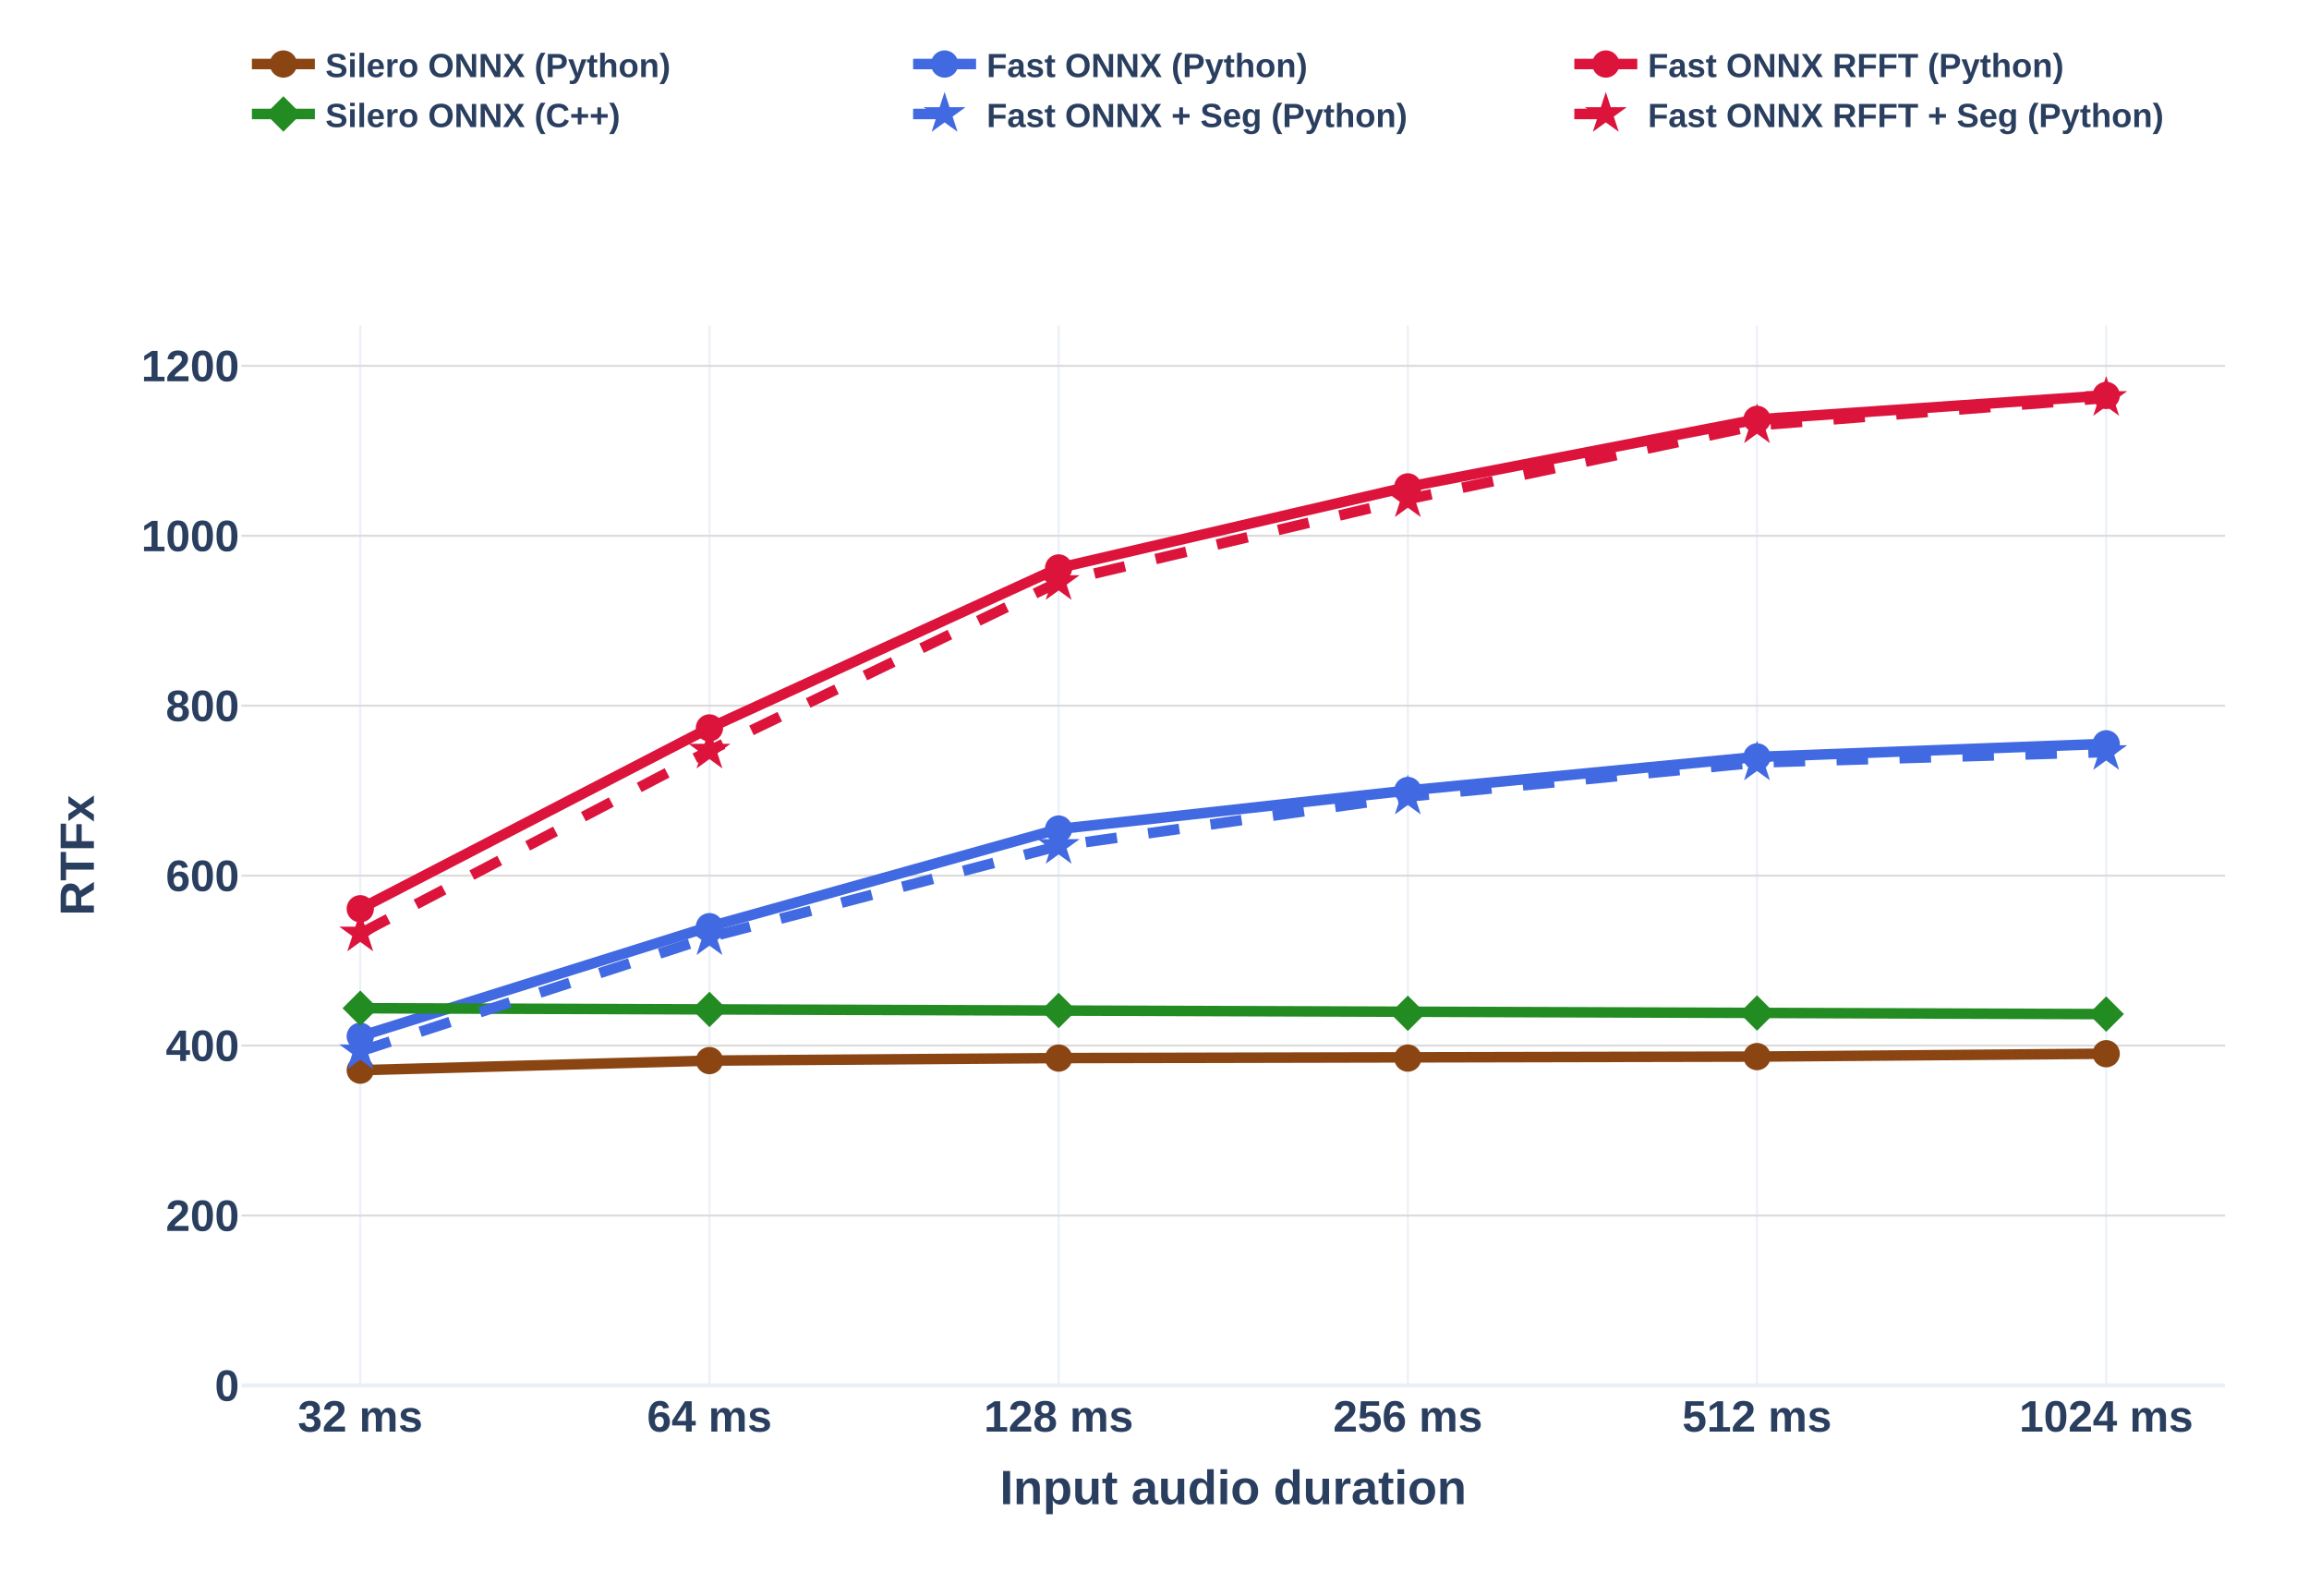
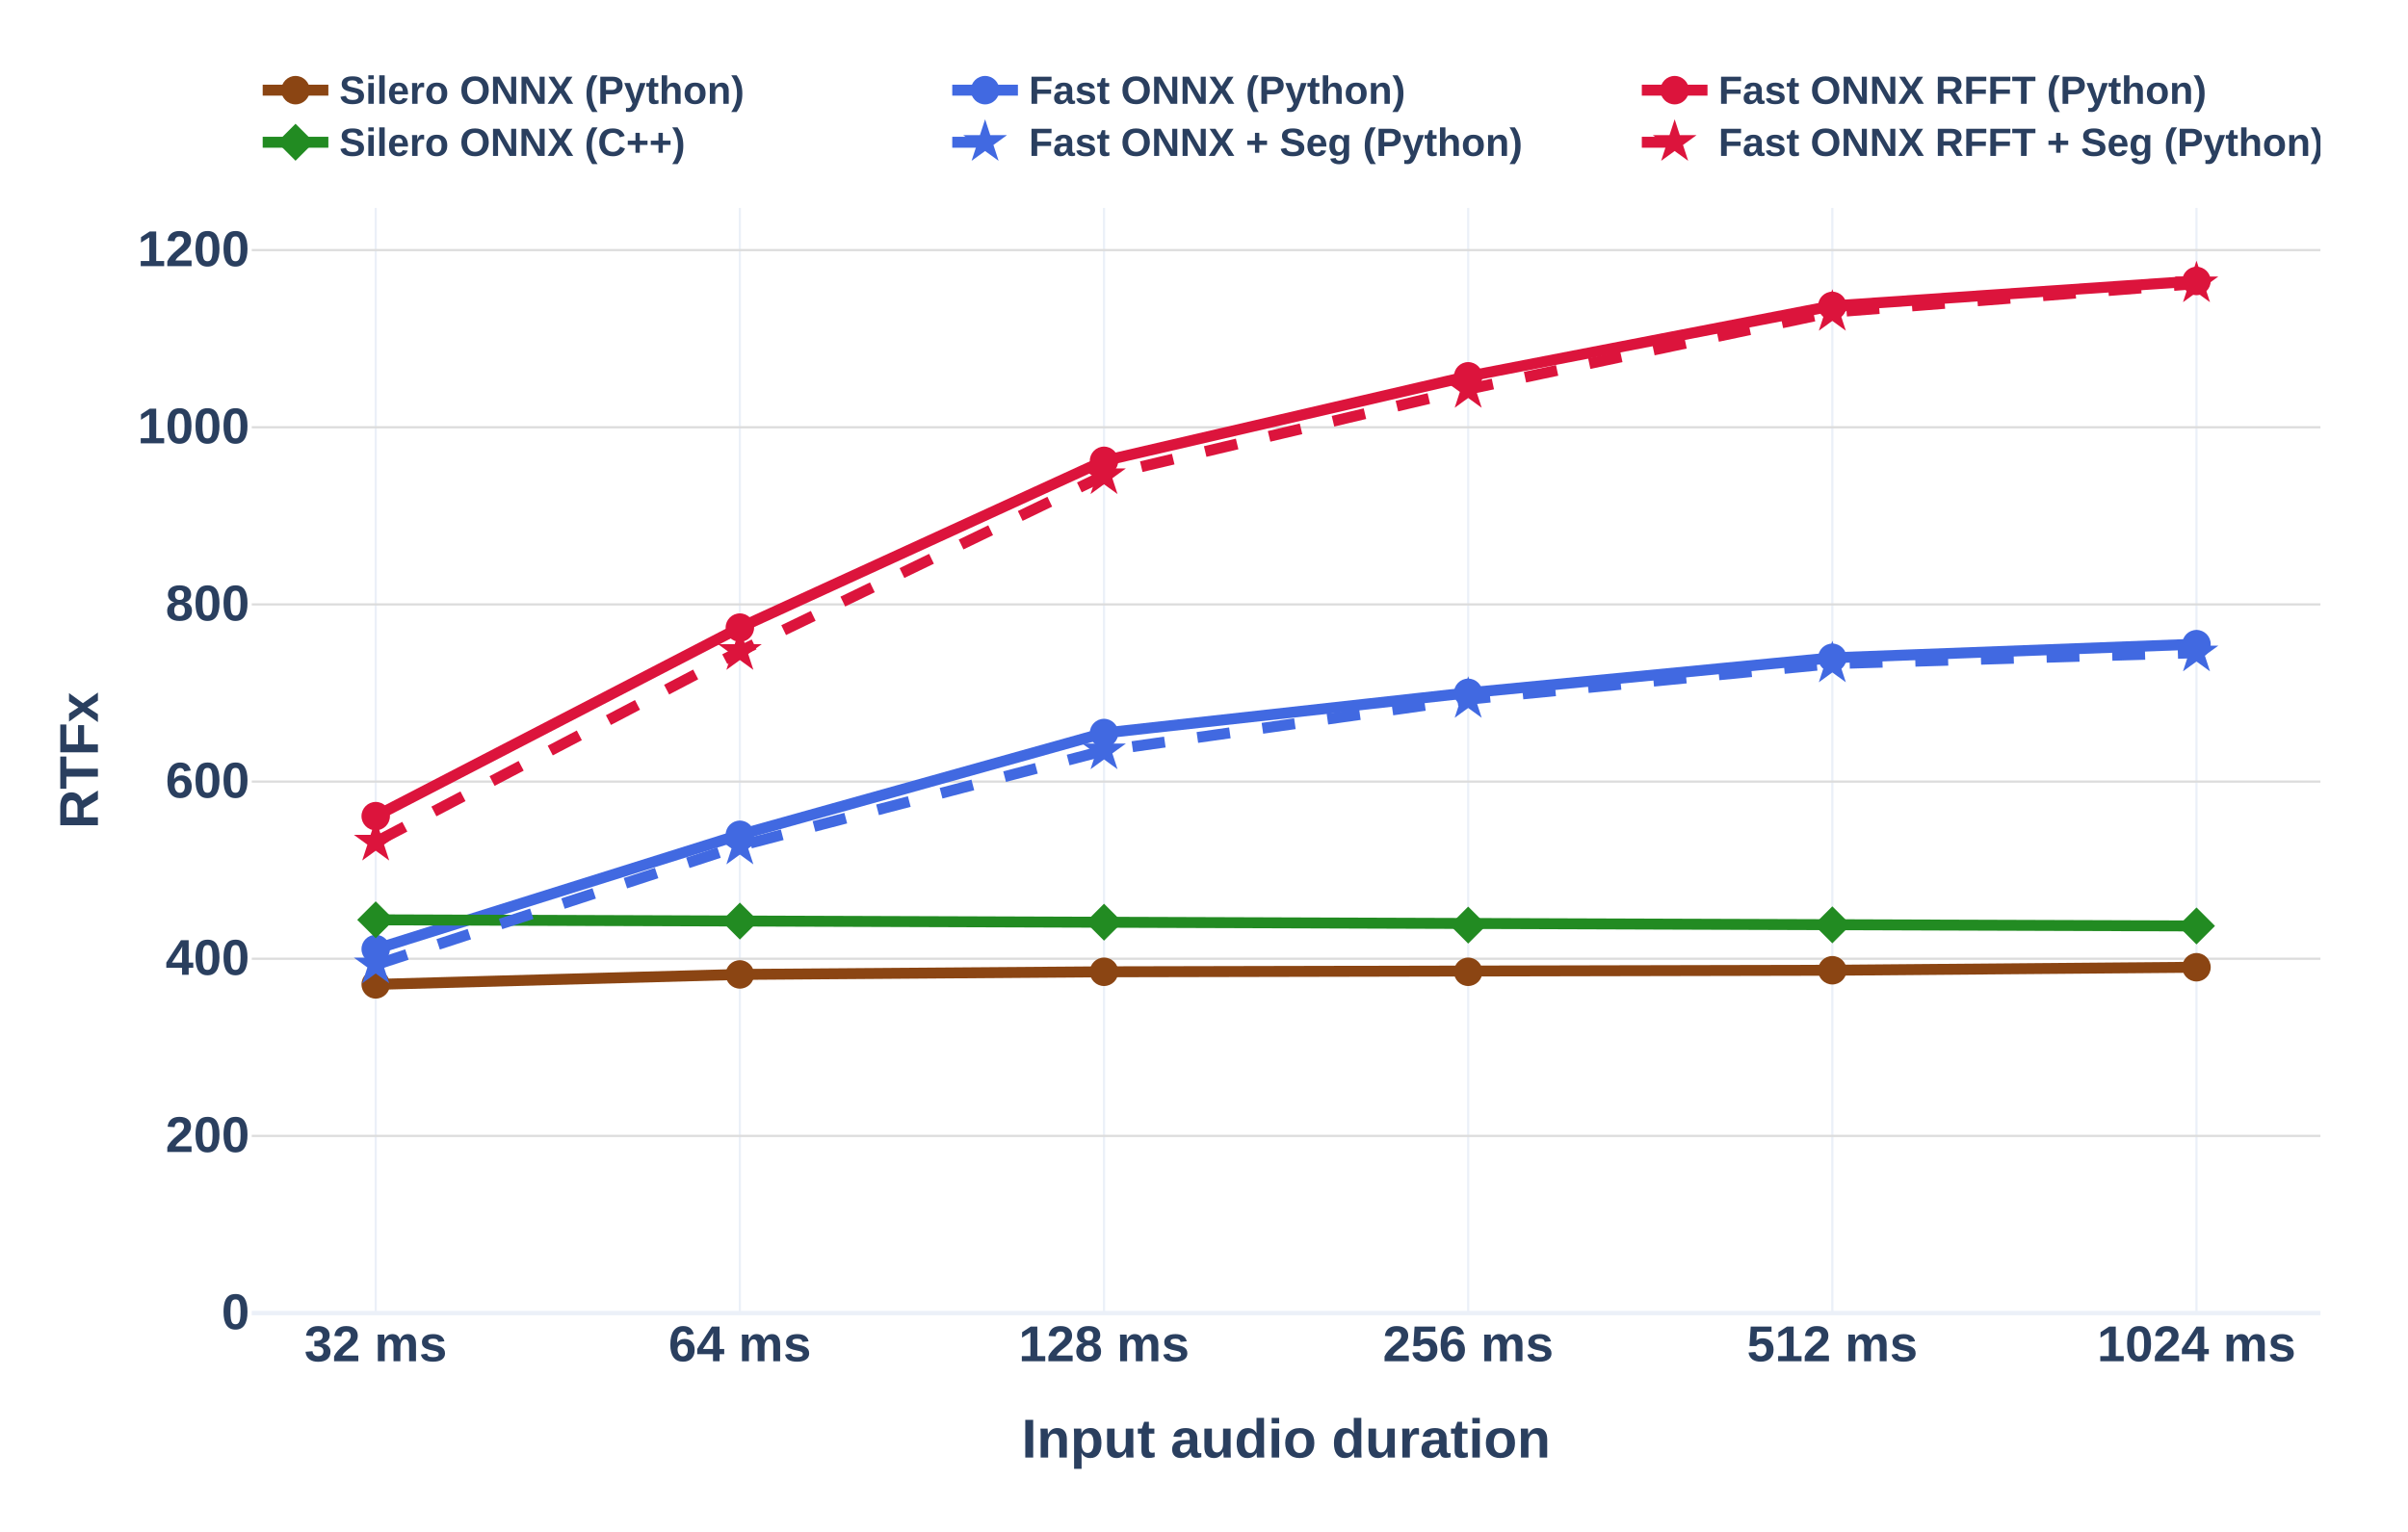
- <svg xmlns="http://www.w3.org/2000/svg" class="main-svg" width="1100" height="760" style="" viewBox="0 0 1100 760">
+ <svg xmlns="http://www.w3.org/2000/svg" class="main-svg" width="1100" height="700" style="" viewBox="0 60 1100 700">
  <rect x="0" y="0" width="1100" height="760" style="fill: rgb(255, 255, 255); fill-opacity: 1;" />
  <defs id="defs-4cb41d">
    <g class="clips">
      <clipPath id="clip4cb41dxyplot" class="plotclip">
        <rect width="945" height="505" />
      </clipPath>
      <clipPath class="axesclip" id="clip4cb41dx">
        <rect x="115" y="0" width="945" height="760" />
      </clipPath>
      <clipPath class="axesclip" id="clip4cb41dy">
        <rect x="0" y="155" width="1100" height="505" />
      </clipPath>
      <clipPath class="axesclip" id="clip4cb41dxy">
        <rect x="115" y="155" width="945" height="505" />
      </clipPath>
    </g>
    <g class="gradients" />
    <g class="patterns" />
  </defs>
  <g class="bglayer" />
  <g class="layer-below">
    <g class="imagelayer" />
    <g class="shapelayer" />
  </g>
  <g class="cartesianlayer">
    <g class="subplot xy">
      <g class="layer-subplot">
        <g class="shapelayer" />
        <g class="imagelayer" />
      </g>
      <g class="minor-gridlayer">
        <g class="x" />
        <g class="y" />
      </g>
      <g class="gridlayer">
        <g class="x">
          <path class="xgrid crisp" transform="translate(171.63,0)" d="M0,155v505" style="stroke: rgb(235, 240, 248); stroke-opacity: 1; stroke-width: 1px;" />
          <path class="xgrid crisp" transform="translate(337.98,0)" d="M0,155v505" style="stroke: rgb(235, 240, 248); stroke-opacity: 1; stroke-width: 1px;" />
          <path class="xgrid crisp" transform="translate(504.33,0)" d="M0,155v505" style="stroke: rgb(235, 240, 248); stroke-opacity: 1; stroke-width: 1px;" />
          <path class="xgrid crisp" transform="translate(670.68,0)" d="M0,155v505" style="stroke: rgb(235, 240, 248); stroke-opacity: 1; stroke-width: 1px;" />
          <path class="xgrid crisp" transform="translate(837.03,0)" d="M0,155v505" style="stroke: rgb(235, 240, 248); stroke-opacity: 1; stroke-width: 1px;" />
          <path class="xgrid crisp" transform="translate(1003.38,0)" d="M0,155v505" style="stroke: rgb(235, 240, 248); stroke-opacity: 1; stroke-width: 1px;" />
        </g>
        <g class="y">
          <path class="ygrid crisp" transform="translate(0,579.05)" d="M115,0h945" style="stroke: rgb(220, 220, 220); stroke-opacity: 1; stroke-width: 1px;" />
          <path class="ygrid crisp" transform="translate(0,498.09)" d="M115,0h945" style="stroke: rgb(220, 220, 220); stroke-opacity: 1; stroke-width: 1px;" />
          <path class="ygrid crisp" transform="translate(0,417.14)" d="M115,0h945" style="stroke: rgb(220, 220, 220); stroke-opacity: 1; stroke-width: 1px;" />
          <path class="ygrid crisp" transform="translate(0,336.18)" d="M115,0h945" style="stroke: rgb(220, 220, 220); stroke-opacity: 1; stroke-width: 1px;" />
          <path class="ygrid crisp" transform="translate(0,255.23)" d="M115,0h945" style="stroke: rgb(220, 220, 220); stroke-opacity: 1; stroke-width: 1px;" />
          <path class="ygrid crisp" transform="translate(0,174.27)" d="M115,0h945" style="stroke: rgb(220, 220, 220); stroke-opacity: 1; stroke-width: 1px;" />
        </g>
      </g>
      <g class="zerolinelayer">
        <path class="yzl zl crisp" transform="translate(0,660)" d="M115,0h945" style="stroke: rgb(235, 240, 248); stroke-opacity: 1; stroke-width: 2px;" />
      </g>
      <g class="layer-between">
        <g class="shapelayer" />
        <g class="imagelayer" />
      </g>
      <path class="xlines-below" />
      <path class="ylines-below" />
      <g class="overlines-below" />
      <g class="xaxislayer-below" />
      <g class="yaxislayer-below" />
      <g class="overaxes-below" />
      <g class="overplot">
        <g class="xy" transform="translate(115,155)" clip-path="url(#clip4cb41dxyplot)">
          <g class="scatterlayer mlayer">
            <g class="trace scatter trace39e22a" style="stroke-miterlimit: 2; opacity: 1;">
              <g class="fills" />
              <g class="errorbars" />
              <g class="lines">
                <path class="js-line" d="M56.63,354.82L222.98,350.26L389.33,349.06L722.03,348.35L888.38,346.98" style="vector-effect: none; fill: none; stroke: rgb(139, 69, 19); stroke-opacity: 1; stroke-width: 5px; opacity: 1;" />
              </g>
              <g class="points">
                <path class="point" transform="translate(56.63,354.82)" d="M6.5,0A6.5,6.5 0 1,1 0,-6.5A6.5,6.5 0 0,1 6.5,0Z" style="opacity: 1; stroke-width: 0px; fill: rgb(139, 69, 19); fill-opacity: 1;" />
                <path class="point" transform="translate(222.98,350.26)" d="M6.5,0A6.5,6.5 0 1,1 0,-6.5A6.5,6.5 0 0,1 6.5,0Z" style="opacity: 1; stroke-width: 0px; fill: rgb(139, 69, 19); fill-opacity: 1;" />
                <path class="point" transform="translate(389.33,349.06)" d="M6.5,0A6.5,6.5 0 1,1 0,-6.5A6.5,6.5 0 0,1 6.5,0Z" style="opacity: 1; stroke-width: 0px; fill: rgb(139, 69, 19); fill-opacity: 1;" />
                <path class="point" transform="translate(555.68,349.06)" d="M6.5,0A6.5,6.5 0 1,1 0,-6.5A6.5,6.5 0 0,1 6.5,0Z" style="opacity: 1; stroke-width: 0px; fill: rgb(139, 69, 19); fill-opacity: 1;" />
                <path class="point" transform="translate(722.03,348.35)" d="M6.5,0A6.5,6.5 0 1,1 0,-6.5A6.5,6.5 0 0,1 6.5,0Z" style="opacity: 1; stroke-width: 0px; fill: rgb(139, 69, 19); fill-opacity: 1;" />
                <path class="point" transform="translate(888.38,346.98)" d="M6.5,0A6.5,6.5 0 1,1 0,-6.5A6.5,6.5 0 0,1 6.5,0Z" style="opacity: 1; stroke-width: 0px; fill: rgb(139, 69, 19); fill-opacity: 1;" />
              </g>
              <g class="text" />
            </g>
            <g class="trace scatter tracef9190c" style="stroke-miterlimit: 2; opacity: 1;">
              <g class="fills" />
              <g class="errorbars" />
              <g class="lines">
                <path class="js-line" d="M56.63,338.67L222.98,286.46L389.33,239.95L555.68,221.59L722.03,205.58L888.38,199.34" style="vector-effect: none; fill: none; stroke: rgb(65, 105, 225); stroke-opacity: 1; stroke-width: 5px; opacity: 1;" />
              </g>
              <g class="points">
                <path class="point" transform="translate(56.63,338.67)" d="M6.5,0A6.5,6.5 0 1,1 0,-6.5A6.5,6.5 0 0,1 6.5,0Z" style="opacity: 1; stroke-width: 0px; fill: rgb(65, 105, 225); fill-opacity: 1;" />
                <path class="point" transform="translate(222.98,286.46)" d="M6.5,0A6.5,6.5 0 1,1 0,-6.5A6.5,6.5 0 0,1 6.5,0Z" style="opacity: 1; stroke-width: 0px; fill: rgb(65, 105, 225); fill-opacity: 1;" />
                <path class="point" transform="translate(389.33,239.95)" d="M6.5,0A6.5,6.5 0 1,1 0,-6.5A6.5,6.5 0 0,1 6.5,0Z" style="opacity: 1; stroke-width: 0px; fill: rgb(65, 105, 225); fill-opacity: 1;" />
                <path class="point" transform="translate(555.68,221.59)" d="M6.5,0A6.5,6.5 0 1,1 0,-6.5A6.5,6.5 0 0,1 6.5,0Z" style="opacity: 1; stroke-width: 0px; fill: rgb(65, 105, 225); fill-opacity: 1;" />
                <path class="point" transform="translate(722.03,205.58)" d="M6.5,0A6.5,6.5 0 1,1 0,-6.5A6.5,6.5 0 0,1 6.5,0Z" style="opacity: 1; stroke-width: 0px; fill: rgb(65, 105, 225); fill-opacity: 1;" />
                <path class="point" transform="translate(888.38,199.34)" d="M6.5,0A6.5,6.5 0 1,1 0,-6.5A6.5,6.5 0 0,1 6.5,0Z" style="opacity: 1; stroke-width: 0px; fill: rgb(65, 105, 225); fill-opacity: 1;" />
              </g>
              <g class="text" />
            </g>
            <g class="trace scatter trace91a96a" style="stroke-miterlimit: 2; opacity: 1;">
              <g class="fills" />
              <g class="errorbars" />
              <g class="lines">
                <path class="js-line" d="M56.63,277.93L222.98,191.78L389.33,115.57L555.68,76.95L722.03,44.78L888.38,33.38" style="vector-effect: none; fill: none; stroke: rgb(220, 20, 60); stroke-opacity: 1; stroke-width: 5px; opacity: 1;" />
              </g>
              <g class="points">
                <path class="point" transform="translate(56.63,277.93)" d="M6.5,0A6.5,6.5 0 1,1 0,-6.5A6.5,6.5 0 0,1 6.5,0Z" style="opacity: 1; stroke-width: 0px; fill: rgb(220, 20, 60); fill-opacity: 1;" />
                <path class="point" transform="translate(222.98,191.78)" d="M6.5,0A6.5,6.5 0 1,1 0,-6.5A6.5,6.5 0 0,1 6.5,0Z" style="opacity: 1; stroke-width: 0px; fill: rgb(220, 20, 60); fill-opacity: 1;" />
                <path class="point" transform="translate(389.33,115.57)" d="M6.5,0A6.5,6.5 0 1,1 0,-6.5A6.5,6.5 0 0,1 6.5,0Z" style="opacity: 1; stroke-width: 0px; fill: rgb(220, 20, 60); fill-opacity: 1;" />
                <path class="point" transform="translate(555.68,76.95)" d="M6.5,0A6.5,6.5 0 1,1 0,-6.5A6.5,6.5 0 0,1 6.5,0Z" style="opacity: 1; stroke-width: 0px; fill: rgb(220, 20, 60); fill-opacity: 1;" />
                <path class="point" transform="translate(722.03,44.78)" d="M6.5,0A6.5,6.5 0 1,1 0,-6.5A6.5,6.5 0 0,1 6.5,0Z" style="opacity: 1; stroke-width: 0px; fill: rgb(220, 20, 60); fill-opacity: 1;" />
                <path class="point" transform="translate(888.38,33.38)" d="M6.5,0A6.5,6.5 0 1,1 0,-6.5A6.5,6.5 0 0,1 6.5,0Z" style="opacity: 1; stroke-width: 0px; fill: rgb(220, 20, 60); fill-opacity: 1;" />
              </g>
              <g class="text" />
            </g>
            <g class="trace scatter tracee4b0c9" style="stroke-miterlimit: 2; opacity: 1;">
              <g class="fills" />
              <g class="errorbars" />
              <g class="lines">
                <path class="js-line" d="M56.63,325.31L888.38,328.11" style="vector-effect: none; fill: none; stroke: rgb(34, 139, 34); stroke-opacity: 1; stroke-width: 5px; opacity: 1;" />
              </g>
              <g class="points">
                <path class="point" transform="translate(56.63,325.31)" d="M8.45,0L0,8.45L-8.45,0L0,-8.45Z" style="opacity: 1; stroke-width: 0px; fill: rgb(34, 139, 34); fill-opacity: 1;" />
                <path class="point" transform="translate(222.98,325.88)" d="M8.45,0L0,8.45L-8.45,0L0,-8.45Z" style="opacity: 1; stroke-width: 0px; fill: rgb(34, 139, 34); fill-opacity: 1;" />
                <path class="point" transform="translate(389.33,326.39)" d="M8.45,0L0,8.45L-8.45,0L0,-8.45Z" style="opacity: 1; stroke-width: 0px; fill: rgb(34, 139, 34); fill-opacity: 1;" />
                <path class="point" transform="translate(555.68,327.72)" d="M8.45,0L0,8.45L-8.45,0L0,-8.45Z" style="opacity: 1; stroke-width: 0px; fill: rgb(34, 139, 34); fill-opacity: 1;" />
                <path class="point" transform="translate(722.03,327.6)" d="M8.45,0L0,8.45L-8.45,0L0,-8.45Z" style="opacity: 1; stroke-width: 0px; fill: rgb(34, 139, 34); fill-opacity: 1;" />
                <path class="point" transform="translate(888.38,328.11)" d="M8.45,0L0,8.45L-8.45,0L0,-8.45Z" style="opacity: 1; stroke-width: 0px; fill: rgb(34, 139, 34); fill-opacity: 1;" />
              </g>
              <g class="text" />
            </g>
            <g class="trace scatter traceb5c727" style="stroke-miterlimit: 2; opacity: 1;">
              <g class="fills" />
              <g class="errorbars" />
              <g class="lines">
                <path class="js-line" d="M56.63,345.83L222.98,291.49L389.33,248.01L555.68,224.5L722.03,208.27L888.38,203.27" style="vector-effect: none; fill: none; stroke: rgb(65, 105, 225); stroke-opacity: 1; stroke-dasharray: 15px, 15px; stroke-width: 5px; opacity: 1;" />
              </g>
              <g class="points">
                <path class="point" transform="translate(56.63,345.83)" d="M2.36,-3.24H9.99L3.81,1.24L6.17,8.49L0,4.01L-6.17,8.49L-3.81,1.24L-9.99,-3.24H-2.36L0,-10.5Z" style="opacity: 1; stroke-width: 0px; fill: rgb(65, 105, 225); fill-opacity: 1;" />
                <path class="point" transform="translate(222.98,291.49)" d="M2.36,-3.24H9.99L3.81,1.24L6.17,8.49L0,4.01L-6.17,8.49L-3.81,1.24L-9.99,-3.24H-2.36L0,-10.5Z" style="opacity: 1; stroke-width: 0px; fill: rgb(65, 105, 225); fill-opacity: 1;" />
                <path class="point" transform="translate(389.33,248.01)" d="M2.36,-3.24H9.99L3.81,1.24L6.17,8.49L0,4.01L-6.17,8.49L-3.81,1.24L-9.99,-3.24H-2.36L0,-10.5Z" style="opacity: 1; stroke-width: 0px; fill: rgb(65, 105, 225); fill-opacity: 1;" />
                <path class="point" transform="translate(555.68,224.5)" d="M2.36,-3.24H9.99L3.81,1.24L6.17,8.49L0,4.01L-6.17,8.49L-3.81,1.24L-9.99,-3.24H-2.36L0,-10.5Z" style="opacity: 1; stroke-width: 0px; fill: rgb(65, 105, 225); fill-opacity: 1;" />
                <path class="point" transform="translate(722.03,208.27)" d="M2.36,-3.24H9.99L3.81,1.24L6.17,8.49L0,4.01L-6.17,8.49L-3.81,1.24L-9.99,-3.24H-2.36L0,-10.5Z" style="opacity: 1; stroke-width: 0px; fill: rgb(65, 105, 225); fill-opacity: 1;" />
                <path class="point" transform="translate(888.38,203.27)" d="M2.36,-3.24H9.99L3.81,1.24L6.17,8.49L0,4.01L-6.17,8.49L-3.81,1.24L-9.99,-3.24H-2.36L0,-10.5Z" style="opacity: 1; stroke-width: 0px; fill: rgb(65, 105, 225); fill-opacity: 1;" />
              </g>
              <g class="text" />
            </g>
            <g class="trace scatter trace03ce78" style="stroke-miterlimit: 2; opacity: 1;">
              <g class="fills" />
              <g class="errorbars" />
              <g class="lines">
                <path class="js-line" d="M56.63,289.72L222.98,202.6L389.33,122.28L555.68,82.84L722.03,47.63L888.38,34.6" style="vector-effect: none; fill: none; stroke: rgb(220, 20, 60); stroke-opacity: 1; stroke-dasharray: 15px, 15px; stroke-width: 5px; opacity: 1;" />
              </g>
              <g class="points">
                <path class="point" transform="translate(56.63,289.72)" d="M2.36,-3.24H9.99L3.81,1.24L6.17,8.49L0,4.01L-6.17,8.49L-3.81,1.24L-9.99,-3.24H-2.36L0,-10.5Z" style="opacity: 1; stroke-width: 0px; fill: rgb(220, 20, 60); fill-opacity: 1;" />
                <path class="point" transform="translate(222.98,202.6)" d="M2.36,-3.24H9.99L3.81,1.24L6.17,8.49L0,4.01L-6.17,8.49L-3.81,1.24L-9.99,-3.24H-2.36L0,-10.5Z" style="opacity: 1; stroke-width: 0px; fill: rgb(220, 20, 60); fill-opacity: 1;" />
                <path class="point" transform="translate(389.33,122.28)" d="M2.36,-3.24H9.99L3.81,1.24L6.17,8.49L0,4.01L-6.17,8.49L-3.81,1.24L-9.99,-3.24H-2.36L0,-10.5Z" style="opacity: 1; stroke-width: 0px; fill: rgb(220, 20, 60); fill-opacity: 1;" />
                <path class="point" transform="translate(555.68,82.84)" d="M2.36,-3.24H9.99L3.81,1.24L6.17,8.49L0,4.01L-6.17,8.49L-3.81,1.24L-9.99,-3.24H-2.36L0,-10.5Z" style="opacity: 1; stroke-width: 0px; fill: rgb(220, 20, 60); fill-opacity: 1;" />
                <path class="point" transform="translate(722.03,47.63)" d="M2.36,-3.24H9.99L3.81,1.24L6.17,8.49L0,4.01L-6.17,8.49L-3.81,1.24L-9.99,-3.24H-2.36L0,-10.5Z" style="opacity: 1; stroke-width: 0px; fill: rgb(220, 20, 60); fill-opacity: 1;" />
                <path class="point" transform="translate(888.38,34.6)" d="M2.36,-3.24H9.99L3.81,1.24L6.17,8.49L0,4.01L-6.17,8.49L-3.81,1.24L-9.99,-3.24H-2.36L0,-10.5Z" style="opacity: 1; stroke-width: 0px; fill: rgb(220, 20, 60); fill-opacity: 1;" />
              </g>
              <g class="text" />
            </g>
          </g>
        </g>
      </g>
      <g class="zerolinelayer-above" />
      <path class="xlines-above crisp" d="M0,0" style="fill: none;" />
      <path class="ylines-above crisp" d="M0,0" style="fill: none;" />
      <g class="overlines-above" />
      <g class="xaxislayer-above">
        <g class="xtick">
-           <text text-anchor="middle" x="0" y="682" transform="translate(171.63,0)" style="font-family: Arial; font-size: 21px; fill: rgb(42, 63, 95); fill-opacity: 1; font-weight: 700; white-space: pre;">32 ms</text>
-         </g>
-         <g class="xtick">
-           <text text-anchor="middle" x="0" y="682" transform="translate(337.98,0)" style="font-family: Arial; font-size: 21px; fill: rgb(42, 63, 95); fill-opacity: 1; font-weight: 700; white-space: pre;">64 ms</text>
-         </g>
-         <g class="xtick">
-           <text text-anchor="middle" x="0" y="682" transform="translate(504.33,0)" style="font-family: Arial; font-size: 21px; fill: rgb(42, 63, 95); fill-opacity: 1; font-weight: 700; white-space: pre;">128 ms</text>
-         </g>
-         <g class="xtick">
-           <text text-anchor="middle" x="0" y="682" transform="translate(670.68,0)" style="font-family: Arial; font-size: 21px; fill: rgb(42, 63, 95); fill-opacity: 1; font-weight: 700; white-space: pre;">256 ms</text>
-         </g>
-         <g class="xtick">
-           <text text-anchor="middle" x="0" y="682" transform="translate(837.03,0)" style="font-family: Arial; font-size: 21px; fill: rgb(42, 63, 95); fill-opacity: 1; font-weight: 700; white-space: pre;">512 ms</text>
-         </g>
-         <g class="xtick">
-           <text text-anchor="middle" x="0" y="682" transform="translate(1003.38,0)" style="font-family: Arial; font-size: 21px; fill: rgb(42, 63, 95); fill-opacity: 1; font-weight: 700; white-space: pre;">1024 ms</text>
+           <text text-anchor="middle" x="0" y="682" transform="translate(171.63,0)" style="font-family: Arial; font-size: 23px; fill: rgb(42, 63, 95); fill-opacity: 1; font-weight: 700; white-space: pre;">32 ms</text>
+         </g>
+         <g class="xtick">
+           <text text-anchor="middle" x="0" y="682" transform="translate(337.98,0)" style="font-family: Arial; font-size: 23px; fill: rgb(42, 63, 95); fill-opacity: 1; font-weight: 700; white-space: pre;">64 ms</text>
+         </g>
+         <g class="xtick">
+           <text text-anchor="middle" x="0" y="682" transform="translate(504.33,0)" style="font-family: Arial; font-size: 23px; fill: rgb(42, 63, 95); fill-opacity: 1; font-weight: 700; white-space: pre;">128 ms</text>
+         </g>
+         <g class="xtick">
+           <text text-anchor="middle" x="0" y="682" transform="translate(670.68,0)" style="font-family: Arial; font-size: 23px; fill: rgb(42, 63, 95); fill-opacity: 1; font-weight: 700; white-space: pre;">256 ms</text>
+         </g>
+         <g class="xtick">
+           <text text-anchor="middle" x="0" y="682" transform="translate(837.03,0)" style="font-family: Arial; font-size: 23px; fill: rgb(42, 63, 95); fill-opacity: 1; font-weight: 700; white-space: pre;">512 ms</text>
+         </g>
+         <g class="xtick">
+           <text text-anchor="middle" x="0" y="682" transform="translate(1003.38,0)" style="font-family: Arial; font-size: 23px; fill: rgb(42, 63, 95); fill-opacity: 1; font-weight: 700; white-space: pre;">1024 ms</text>
        </g>
      </g>
      <g class="yaxislayer-above">
        <g class="ytick">
-           <text text-anchor="end" x="114" y="7.35" transform="translate(0,660)" style="font-family: Arial; font-size: 21px; fill: rgb(42, 63, 95); fill-opacity: 1; font-weight: 700; white-space: pre;">0</text>
-         </g>
-         <g class="ytick">
-           <text text-anchor="end" x="114" y="7.35" style="font-family: Arial; font-size: 21px; fill: rgb(42, 63, 95); fill-opacity: 1; font-weight: 700; white-space: pre;" transform="translate(0,579.05)">200</text>
-         </g>
-         <g class="ytick">
-           <text text-anchor="end" x="114" y="7.35" style="font-family: Arial; font-size: 21px; fill: rgb(42, 63, 95); fill-opacity: 1; font-weight: 700; white-space: pre;" transform="translate(0,498.09)">400</text>
-         </g>
-         <g class="ytick">
-           <text text-anchor="end" x="114" y="7.35" style="font-family: Arial; font-size: 21px; fill: rgb(42, 63, 95); fill-opacity: 1; font-weight: 700; white-space: pre;" transform="translate(0,417.14)">600</text>
-         </g>
-         <g class="ytick">
-           <text text-anchor="end" x="114" y="7.35" style="font-family: Arial; font-size: 21px; fill: rgb(42, 63, 95); fill-opacity: 1; font-weight: 700; white-space: pre;" transform="translate(0,336.18)">800</text>
-         </g>
-         <g class="ytick">
-           <text text-anchor="end" x="114" y="7.35" style="font-family: Arial; font-size: 21px; fill: rgb(42, 63, 95); fill-opacity: 1; font-weight: 700; white-space: pre;" transform="translate(0,255.23)">1000</text>
-         </g>
-         <g class="ytick">
-           <text text-anchor="end" x="114" y="7.35" style="font-family: Arial; font-size: 21px; fill: rgb(42, 63, 95); fill-opacity: 1; font-weight: 700; white-space: pre;" transform="translate(0,174.27)">1200</text>
+           <text text-anchor="end" x="114" y="7.35" transform="translate(0,660)" style="font-family: Arial; font-size: 23px; fill: rgb(42, 63, 95); fill-opacity: 1; font-weight: 700; white-space: pre;">0</text>
+         </g>
+         <g class="ytick">
+           <text text-anchor="end" x="114" y="7.35" style="font-family: Arial; font-size: 23px; fill: rgb(42, 63, 95); fill-opacity: 1; font-weight: 700; white-space: pre;" transform="translate(0,579.05)">200</text>
+         </g>
+         <g class="ytick">
+           <text text-anchor="end" x="114" y="7.35" style="font-family: Arial; font-size: 23px; fill: rgb(42, 63, 95); fill-opacity: 1; font-weight: 700; white-space: pre;" transform="translate(0,498.09)">400</text>
+         </g>
+         <g class="ytick">
+           <text text-anchor="end" x="114" y="7.35" style="font-family: Arial; font-size: 23px; fill: rgb(42, 63, 95); fill-opacity: 1; font-weight: 700; white-space: pre;" transform="translate(0,417.14)">600</text>
+         </g>
+         <g class="ytick">
+           <text text-anchor="end" x="114" y="7.35" style="font-family: Arial; font-size: 23px; fill: rgb(42, 63, 95); fill-opacity: 1; font-weight: 700; white-space: pre;" transform="translate(0,336.18)">800</text>
+         </g>
+         <g class="ytick">
+           <text text-anchor="end" x="114" y="7.35" style="font-family: Arial; font-size: 23px; fill: rgb(42, 63, 95); fill-opacity: 1; font-weight: 700; white-space: pre;" transform="translate(0,255.23)">1000</text>
+         </g>
+         <g class="ytick">
+           <text text-anchor="end" x="114" y="7.35" style="font-family: Arial; font-size: 23px; fill: rgb(42, 63, 95); fill-opacity: 1; font-weight: 700; white-space: pre;" transform="translate(0,174.27)">1200</text>
        </g>
      </g>
      <g class="overaxes-above" />
    </g>
  </g>
  <g class="polarlayer" />
  <g class="smithlayer" />
  <g class="ternarylayer" />
  <g class="geolayer" />
  <g class="funnelarealayer" />
  <g class="pielayer" />
  <g class="iciclelayer" />
  <g class="treemaplayer" />
  <g class="sunburstlayer" />
  <g class="glimages" />
  <defs id="topdefs-4cb41d">
    <g class="clips" />
    <clipPath id="legend4cb41d">
      <rect width="945" height="58" x="0" y="0" />
    </clipPath>
  </defs>
  <g class="layer-above">
    <g class="imagelayer" />
    <g class="shapelayer" />
  </g>
  <g class="infolayer">
-     <g class="legend" pointer-events="all" transform="translate(115,13.6)">
+     <g class="legend" pointer-events="all" transform="translate(115,84.3)">
      <rect class="bg" shape-rendering="crispEdges" style="stroke: rgb(68, 68, 68); stroke-opacity: 1; fill: rgb(255, 255, 255); fill-opacity: 1; stroke-width: 0px;" width="945" height="58" x="0" y="0" />
      <g class="scrollbox" transform="" clip-path="url(#legend4cb41d)">
        <g class="groups">
          <g class="traces" transform="translate(0,16.9)" style="opacity: 1;">
-             <text class="legendtext" text-anchor="start" x="40" y="6.24" style="font-family: Arial; font-size: 16px; fill: rgb(42, 63, 95); fill-opacity: 1; font-weight: 700; white-space: pre;">Silero ONNX (Python)</text>
+             <text class="legendtext" text-anchor="start" x="40" y="6.24" style="font-family: Arial; font-size: 18px; fill: rgb(42, 63, 95); fill-opacity: 1; font-weight: 700; white-space: pre;">Silero ONNX (Python)</text>
            <g class="layers" style="opacity: 1;">
              <g class="legendfill" />
              <g class="legendlines">
                <path class="js-line" d="M5,0h30" style="fill: none; stroke: rgb(139, 69, 19); stroke-opacity: 1; stroke-width: 5px;" />
              </g>
              <g class="legendsymbols">
                <g class="legendpoints">
                  <path class="scatterpts" transform="translate(20,0)" d="M6.5,0A6.5,6.5 0 1,1 0,-6.5A6.5,6.5 0 0,1 6.5,0Z" style="opacity: 1; stroke-width: 0px; fill: rgb(139, 69, 19); fill-opacity: 1;" />
                </g>
              </g>
            </g>
            <rect class="legendtoggle" x="0" y="-11.9" width="312.5" height="23.8" style="fill: rgb(0, 0, 0); fill-opacity: 0;" />
          </g>
          <g class="traces" transform="translate(315,16.9)" style="opacity: 1;">
-             <text class="legendtext" text-anchor="start" x="40" y="6.24" style="font-family: Arial; font-size: 16px; fill: rgb(42, 63, 95); fill-opacity: 1; font-weight: 700; white-space: pre;">Fast ONNX (Python)</text>
+             <text class="legendtext" text-anchor="start" x="40" y="6.24" style="font-family: Arial; font-size: 18px; fill: rgb(42, 63, 95); fill-opacity: 1; font-weight: 700; white-space: pre;">Fast ONNX (Python)</text>
            <g class="layers" style="opacity: 1;">
              <g class="legendfill" />
              <g class="legendlines">
                <path class="js-line" d="M5,0h30" style="fill: none; stroke: rgb(65, 105, 225); stroke-opacity: 1; stroke-width: 5px;" />
              </g>
              <g class="legendsymbols">
                <g class="legendpoints">
                  <path class="scatterpts" transform="translate(20,0)" d="M6.5,0A6.5,6.5 0 1,1 0,-6.5A6.5,6.5 0 0,1 6.5,0Z" style="opacity: 1; stroke-width: 0px; fill: rgb(65, 105, 225); fill-opacity: 1;" />
                </g>
              </g>
            </g>
            <rect class="legendtoggle" x="0" y="-11.9" width="312.5" height="23.8" style="fill: rgb(0, 0, 0); fill-opacity: 0;" />
          </g>
          <g class="traces" transform="translate(630,16.9)" style="opacity: 1;">
-             <text class="legendtext" text-anchor="start" x="40" y="6.24" style="font-family: Arial; font-size: 16px; fill: rgb(42, 63, 95); fill-opacity: 1; font-weight: 700; white-space: pre;">Fast ONNX RFFT (Python)</text>
+             <text class="legendtext" text-anchor="start" x="40" y="6.24" style="font-family: Arial; font-size: 18px; fill: rgb(42, 63, 95); fill-opacity: 1; font-weight: 700; white-space: pre;">Fast ONNX RFFT (Python)</text>
            <g class="layers" style="opacity: 1;">
              <g class="legendfill" />
              <g class="legendlines">
                <path class="js-line" d="M5,0h30" style="fill: none; stroke: rgb(220, 20, 60); stroke-opacity: 1; stroke-width: 5px;" />
              </g>
              <g class="legendsymbols">
                <g class="legendpoints">
                  <path class="scatterpts" transform="translate(20,0)" d="M6.5,0A6.5,6.5 0 1,1 0,-6.5A6.5,6.5 0 0,1 6.5,0Z" style="opacity: 1; stroke-width: 0px; fill: rgb(220, 20, 60); fill-opacity: 1;" />
                </g>
              </g>
            </g>
            <rect class="legendtoggle" x="0" y="-11.9" width="312.5" height="23.8" style="fill: rgb(0, 0, 0); fill-opacity: 0;" />
          </g>
          <g class="traces" transform="translate(0,40.7)" style="opacity: 1;">
-             <text class="legendtext" text-anchor="start" x="40" y="6.24" style="font-family: Arial; font-size: 16px; fill: rgb(42, 63, 95); fill-opacity: 1; font-weight: 700; white-space: pre;">Silero ONNX (C++)</text>
+             <text class="legendtext" text-anchor="start" x="40" y="6.24" style="font-family: Arial; font-size: 18px; fill: rgb(42, 63, 95); fill-opacity: 1; font-weight: 700; white-space: pre;">Silero ONNX (C++)</text>
            <g class="layers" style="opacity: 1;">
              <g class="legendfill" />
              <g class="legendlines">
                <path class="js-line" d="M5,0h30" style="fill: none; stroke: rgb(34, 139, 34); stroke-opacity: 1; stroke-width: 5px;" />
              </g>
              <g class="legendsymbols">
                <g class="legendpoints">
                  <path class="scatterpts" transform="translate(20,0)" d="M8.45,0L0,8.45L-8.45,0L0,-8.45Z" style="opacity: 1; stroke-width: 0px; fill: rgb(34, 139, 34); fill-opacity: 1;" />
                </g>
              </g>
            </g>
            <rect class="legendtoggle" x="0" y="-11.9" width="312.5" height="23.8" style="fill: rgb(0, 0, 0); fill-opacity: 0;" />
          </g>
          <g class="traces" transform="translate(315,40.7)" style="opacity: 1;">
-             <text class="legendtext" text-anchor="start" x="40" y="6.24" style="font-family: Arial; font-size: 16px; fill: rgb(42, 63, 95); fill-opacity: 1; font-weight: 700; white-space: pre;">Fast ONNX + Seg (Python)</text>
+             <text class="legendtext" text-anchor="start" x="40" y="6.24" style="font-family: Arial; font-size: 18px; fill: rgb(42, 63, 95); fill-opacity: 1; font-weight: 700; white-space: pre;">Fast ONNX + Seg (Python)</text>
            <g class="layers" style="opacity: 1;">
              <g class="legendfill" />
              <g class="legendlines">
                <path class="js-line" d="M5,0h30" style="fill: none; stroke: rgb(65, 105, 225); stroke-opacity: 1; stroke-dasharray: 15px, 15px; stroke-width: 5px;" />
              </g>
              <g class="legendsymbols">
                <g class="legendpoints">
                  <path class="scatterpts" transform="translate(20,0)" d="M2.36,-3.24H9.99L3.81,1.24L6.17,8.49L0,4.01L-6.17,8.49L-3.81,1.24L-9.99,-3.24H-2.36L0,-10.5Z" style="opacity: 1; stroke-width: 0px; fill: rgb(65, 105, 225); fill-opacity: 1;" />
                </g>
              </g>
            </g>
            <rect class="legendtoggle" x="0" y="-11.9" width="312.5" height="23.8" style="fill: rgb(0, 0, 0); fill-opacity: 0;" />
          </g>
          <g class="traces" transform="translate(630,40.7)" style="opacity: 1;">
-             <text class="legendtext" text-anchor="start" x="40" y="6.24" style="font-family: Arial; font-size: 16px; fill: rgb(42, 63, 95); fill-opacity: 1; font-weight: 700; white-space: pre;">Fast ONNX RFFT + Seg (Python)</text>
+             <text class="legendtext" text-anchor="start" x="40" y="6.24" style="font-family: Arial; font-size: 18px; fill: rgb(42, 63, 95); fill-opacity: 1; font-weight: 700; white-space: pre;">Fast ONNX RFFT + Seg (Python)</text>
            <g class="layers" style="opacity: 1;">
              <g class="legendfill" />
              <g class="legendlines">
                <path class="js-line" d="M5,0h30" style="fill: none; stroke: rgb(220, 20, 60); stroke-opacity: 1; stroke-dasharray: 15px, 15px; stroke-width: 5px;" />
              </g>
              <g class="legendsymbols">
                <g class="legendpoints">
                  <path class="scatterpts" transform="translate(20,0)" d="M2.36,-3.24H9.99L3.81,1.24L6.17,8.49L0,4.01L-6.17,8.49L-3.81,1.24L-9.99,-3.24H-2.36L0,-10.5Z" style="opacity: 1; stroke-width: 0px; fill: rgb(220, 20, 60); fill-opacity: 1;" />
                </g>
              </g>
            </g>
            <rect class="legendtoggle" x="0" y="-11.9" width="312.5" height="23.8" style="fill: rgb(0, 0, 0); fill-opacity: 0;" />
          </g>
        </g>
      </g>
      <rect class="scrollbar" rx="20" ry="3" width="0" height="0" style="fill: rgb(128, 139, 164); fill-opacity: 1;" x="0" y="0" />
    </g>
    <g class="g-gtitle" />
    <g class="g-xtitle">
-       <text class="xtitle" x="587.5" y="716.6" text-anchor="middle" style="opacity: 1; font-family: Arial; font-size: 23px; fill: rgb(42, 63, 95); fill-opacity: 1; font-weight: 700; white-space: pre;">Input audio duration</text>
+       <text class="xtitle" x="587.5" y="726" text-anchor="middle" style="opacity: 1; font-family: Arial; font-size: 25px; fill: rgb(42, 63, 95); fill-opacity: 1; font-weight: 700; white-space: pre;">Input audio duration</text>
    </g>
    <g class="g-ytitle">
-       <text class="ytitle" transform="rotate(-90,44.73125,407.5)" x="44.731" y="407.5" text-anchor="middle" style="opacity: 1; font-family: Arial; font-size: 23px; fill: rgb(42, 63, 95); fill-opacity: 1; font-weight: 700; white-space: pre;">RTFx</text>
+       <text class="ytitle" transform="rotate(-90,44.73125,407.5)" x="44.731" y="407.5" text-anchor="middle" style="opacity: 1; font-family: Arial; font-size: 25px; fill: rgb(42, 63, 95); fill-opacity: 1; font-weight: 700; white-space: pre;">RTFx</text>
    </g>
  </g>
</svg>
